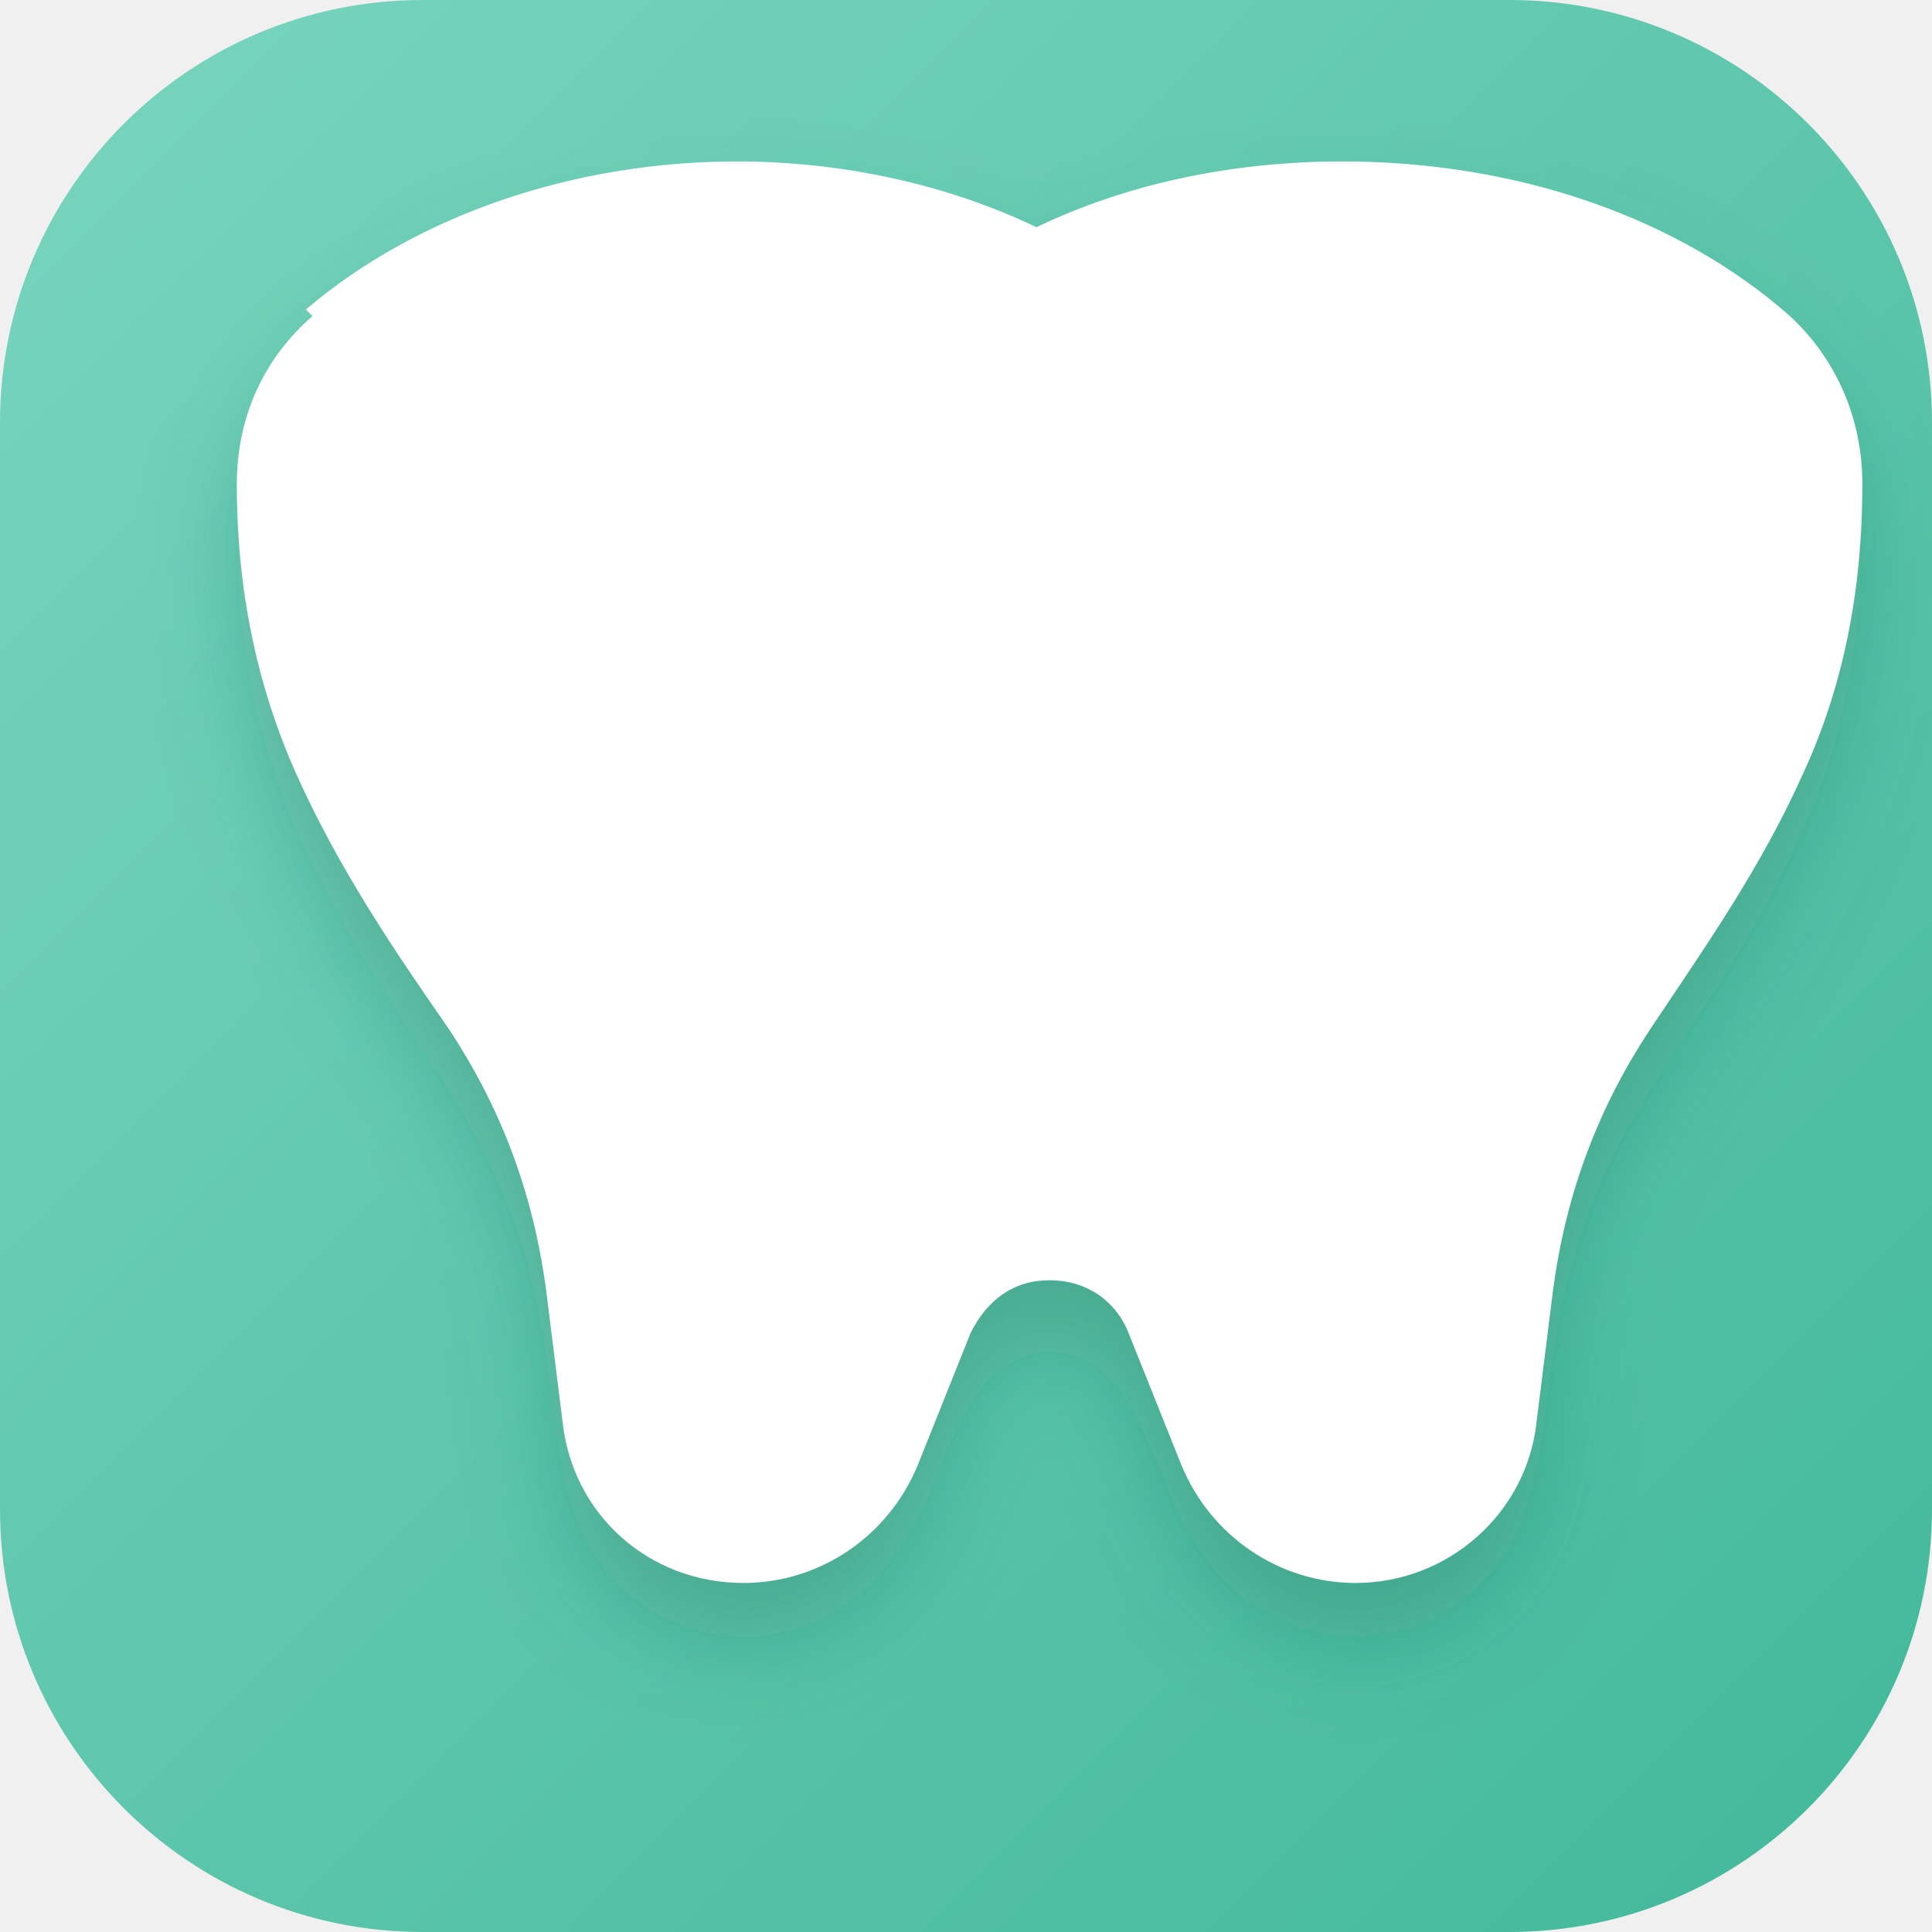
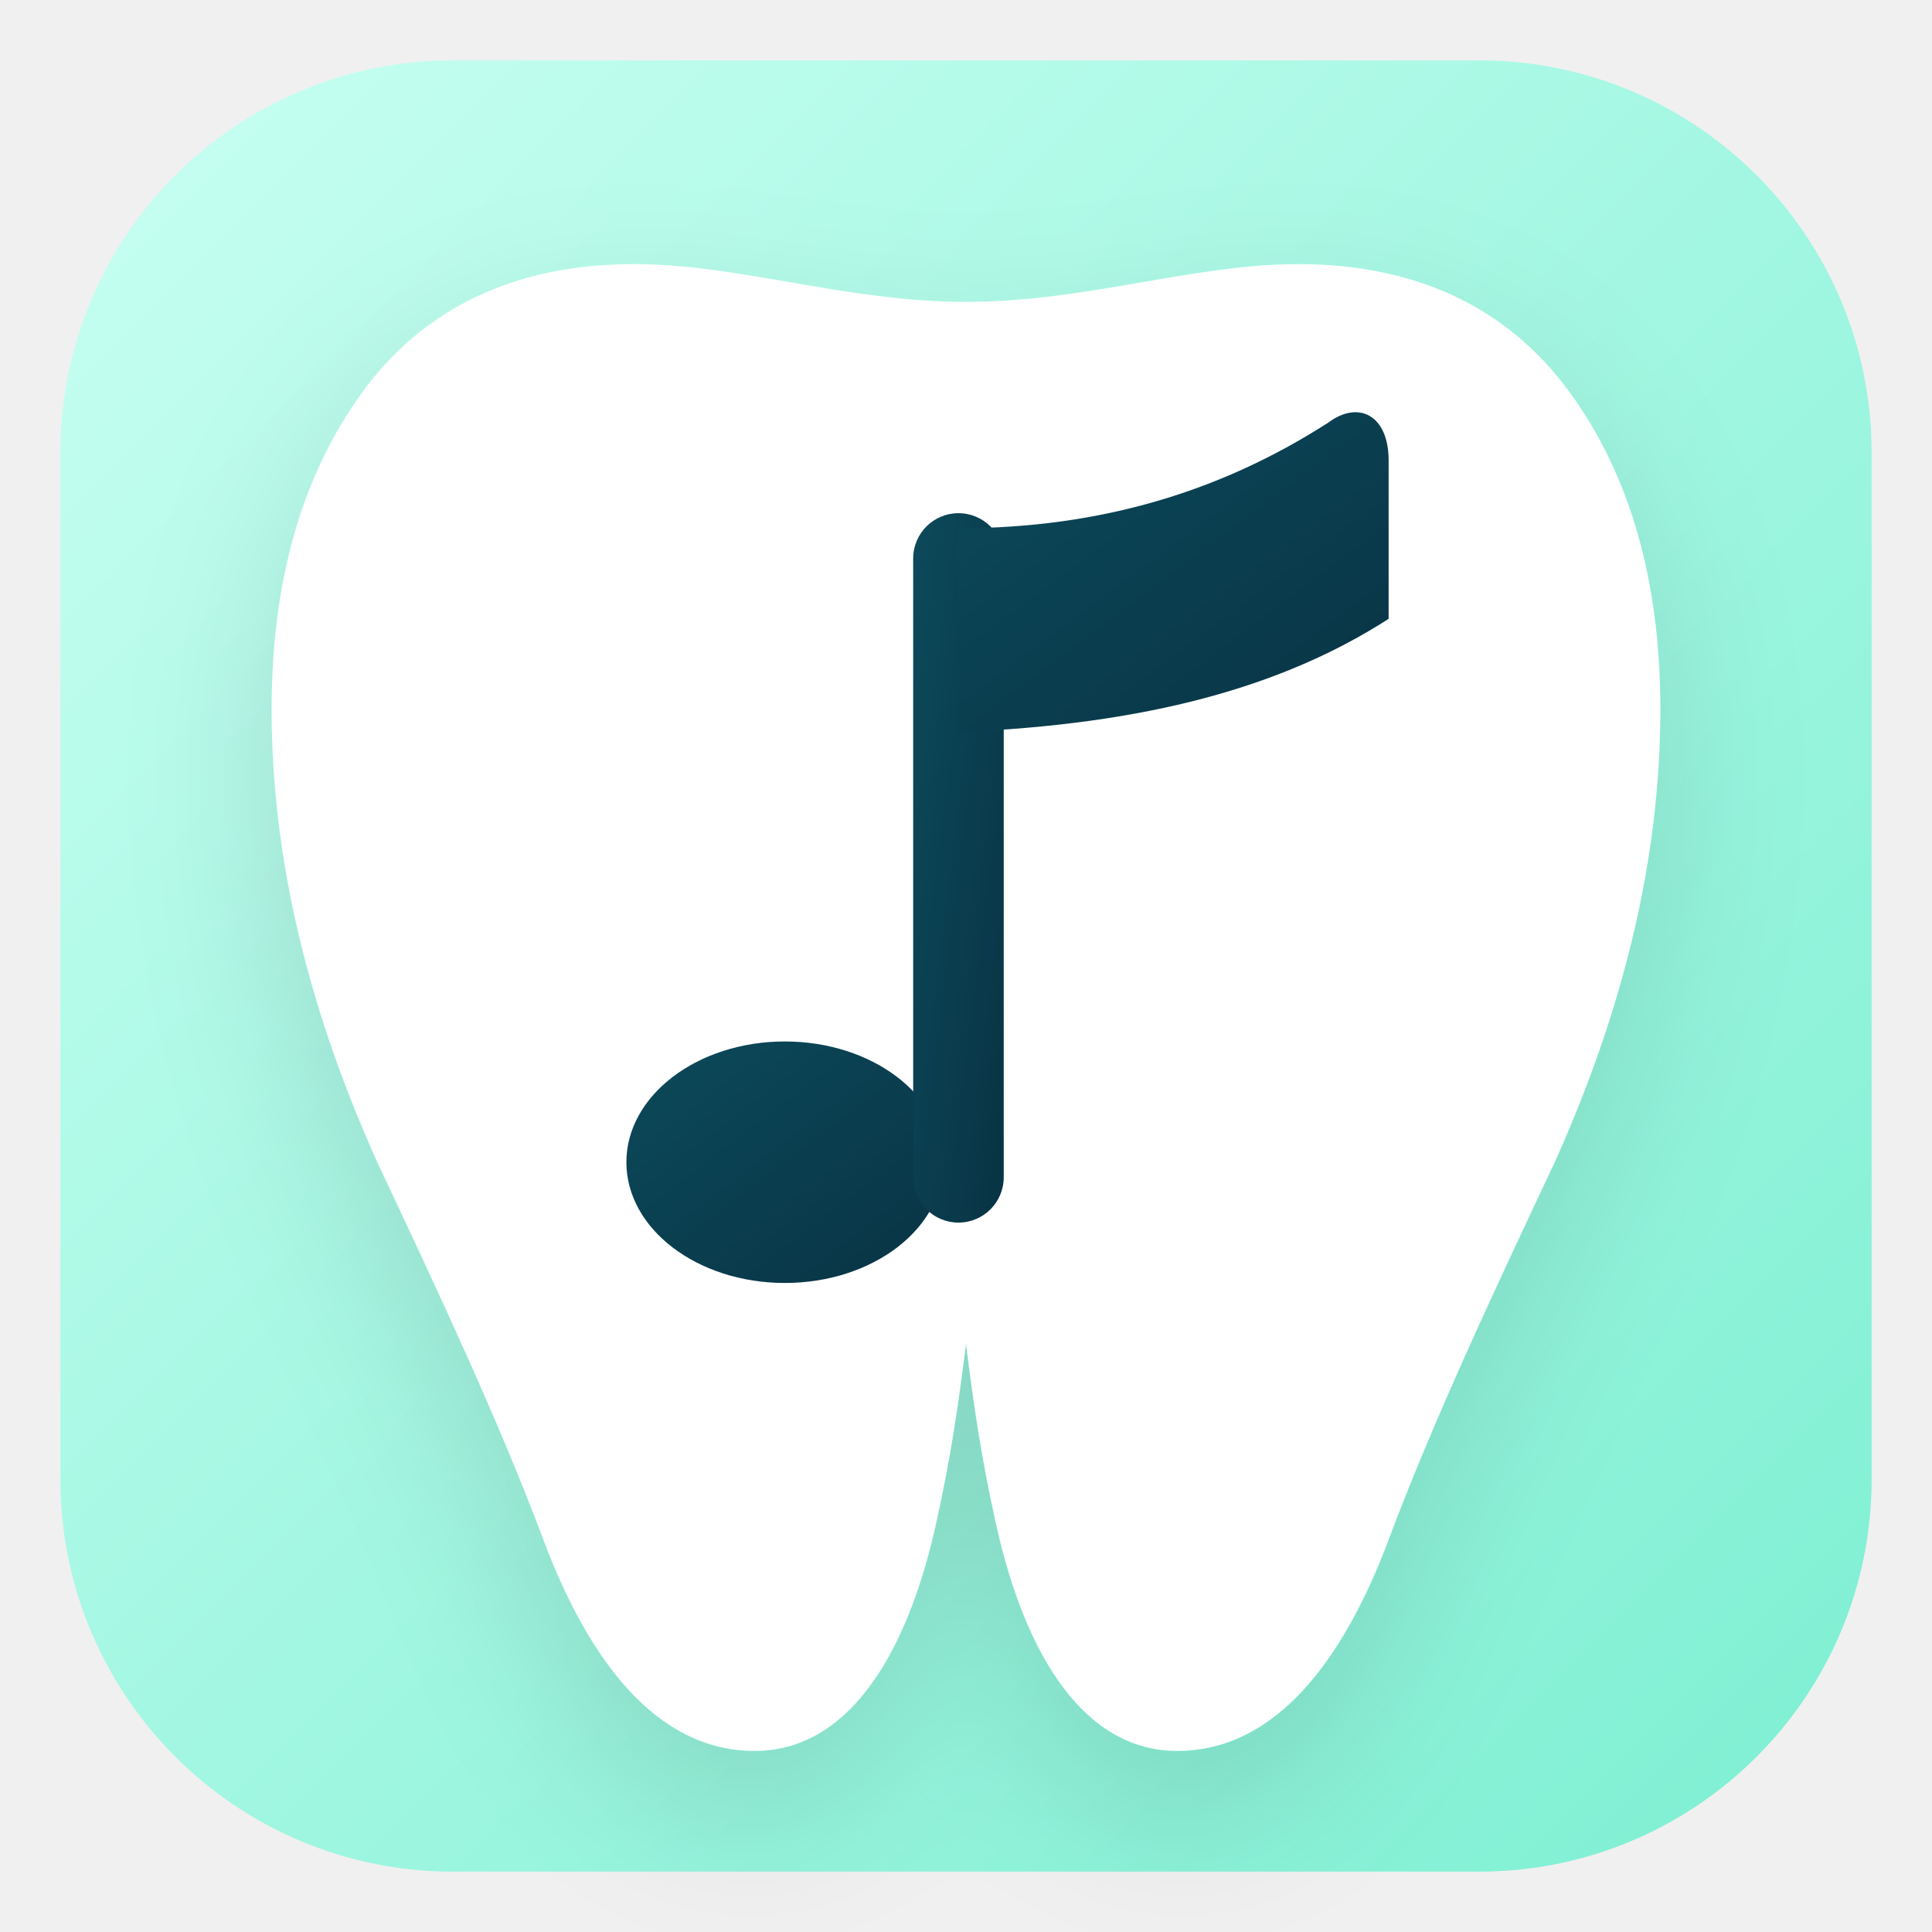
- <svg xmlns="http://www.w3.org/2000/svg" viewBox="0 0 64 64" width="64" height="64" role="img" aria-label="BrushBeats compact favicon">
+ <svg xmlns="http://www.w3.org/2000/svg" width="64" height="64" viewBox="0 0 256 256" role="img" aria-label="BrushBeats compact favicon">
  <defs>
-     <linearGradient id="compact-bg" x1="0" y1="0" x2="1" y2="1">
-       <stop offset="0%" stop-color="#79d5bf" />
-       <stop offset="100%" stop-color="#42b89a" />
+     <linearGradient id="bgGradientCompact" x1="0%" y1="0%" x2="100%" y2="100%">
+       <stop offset="0%" stop-color="#C8FFF2" />
+       <stop offset="100%" stop-color="#7DEFD2" />
    </linearGradient>
-     <filter id="compact-shadow" x="-20%" y="-20%" width="140%" height="140%">
-       <feDropShadow dx="0" dy="1.8" stdDeviation="1.4" flood-color="#1d6e59" flood-opacity="0.28" />
+     <linearGradient id="noteGradientCompact" x1="0%" y1="0%" x2="100%" y2="100%">
+       <stop offset="0%" stop-color="#0C4A5B" />
+       <stop offset="100%" stop-color="#083344" />
+     </linearGradient>
+     <filter id="shadowCompact" x="-20%" y="-20%" width="140%" height="140%">
+       <feDropShadow dx="0" dy="8" stdDeviation="10" flood-color="#000000" flood-opacity="0.12" />
    </filter>
  </defs>
-   <rect x="0" y="0" width="64" height="64" rx="14" fill="url(#compact-bg)" />
-   <path d="M11.5 11.7c3.4-2.9 8.2-4.5 13.1-4.5 3.2 0 6.4.7 9.1 2 2.7-1.3 5.9-2 9.3-2 5.3 0 10.2 1.7 13.6 4.7 1.4 1.3 2.2 3.1 2.2 5.1 0 3.3-.6 6.2-1.8 8.8-1.3 2.9-3 5.3-4.6 7.7-1.6 2.4-2.6 5-3 8l-.5 4c-.3 2.8-2.7 4.9-5.5 4.9-2.3 0-4.4-1.4-5.3-3.6l-1.6-4c-.4-1-1.3-1.6-2.4-1.6s-1.9.6-2.4 1.6l-1.6 4c-.9 2.2-3 3.6-5.3 3.6-2.9 0-5.2-2.1-5.5-4.9l-.5-4c-.4-3-1.4-5.6-3-8-1.6-2.3-3.3-4.8-4.6-7.7-1.2-2.7-1.8-5.6-1.8-8.8 0-2 .8-3.8 2.3-5.1z" fill="#ffffff" filter="url(#compact-shadow)" transform="translate(-2.4 -2.5) scale(1.09)" />
+   <rect x="8" y="8" width="240" height="240" rx="52" fill="url(#bgGradientCompact)" />
+   <path d="M128 40 C112 40 98 35 84 35 C68 35 56 41 48 52 C40 63 36 77 36 94 C36 114 41 134 50 154 C58 171 66 188 72 204 C78 220 87 232 100 232 C112 232 120 220 124 202 C126 193 127 186 128 178 C129 186 130 193 132 202 C136 220 144 232 156 232 C169 232 178 220 184 204 C190 188 198 171 206 154 C215 134 220 114 220 94 C220 77 216 63 208 52 C200 41 188 35 172 35 C158 35 144 40 128 40 Z" fill="#FFFFFF" filter="url(#shadowCompact)" />
+   <g transform="translate(-12,0)">
+     <ellipse cx="116" cy="154" rx="21" ry="16" fill="url(#noteGradientCompact)" />
+     <rect x="133" y="68" width="12" height="94" rx="6" fill="url(#noteGradientCompact)" />
+     <path d="M139 70 C158 70 174 65 188 56 C192 53 196 55 196 61 L196 82 C182 91 164 96 139 97 Z" fill="url(#noteGradientCompact)" />
+   </g>
</svg>
